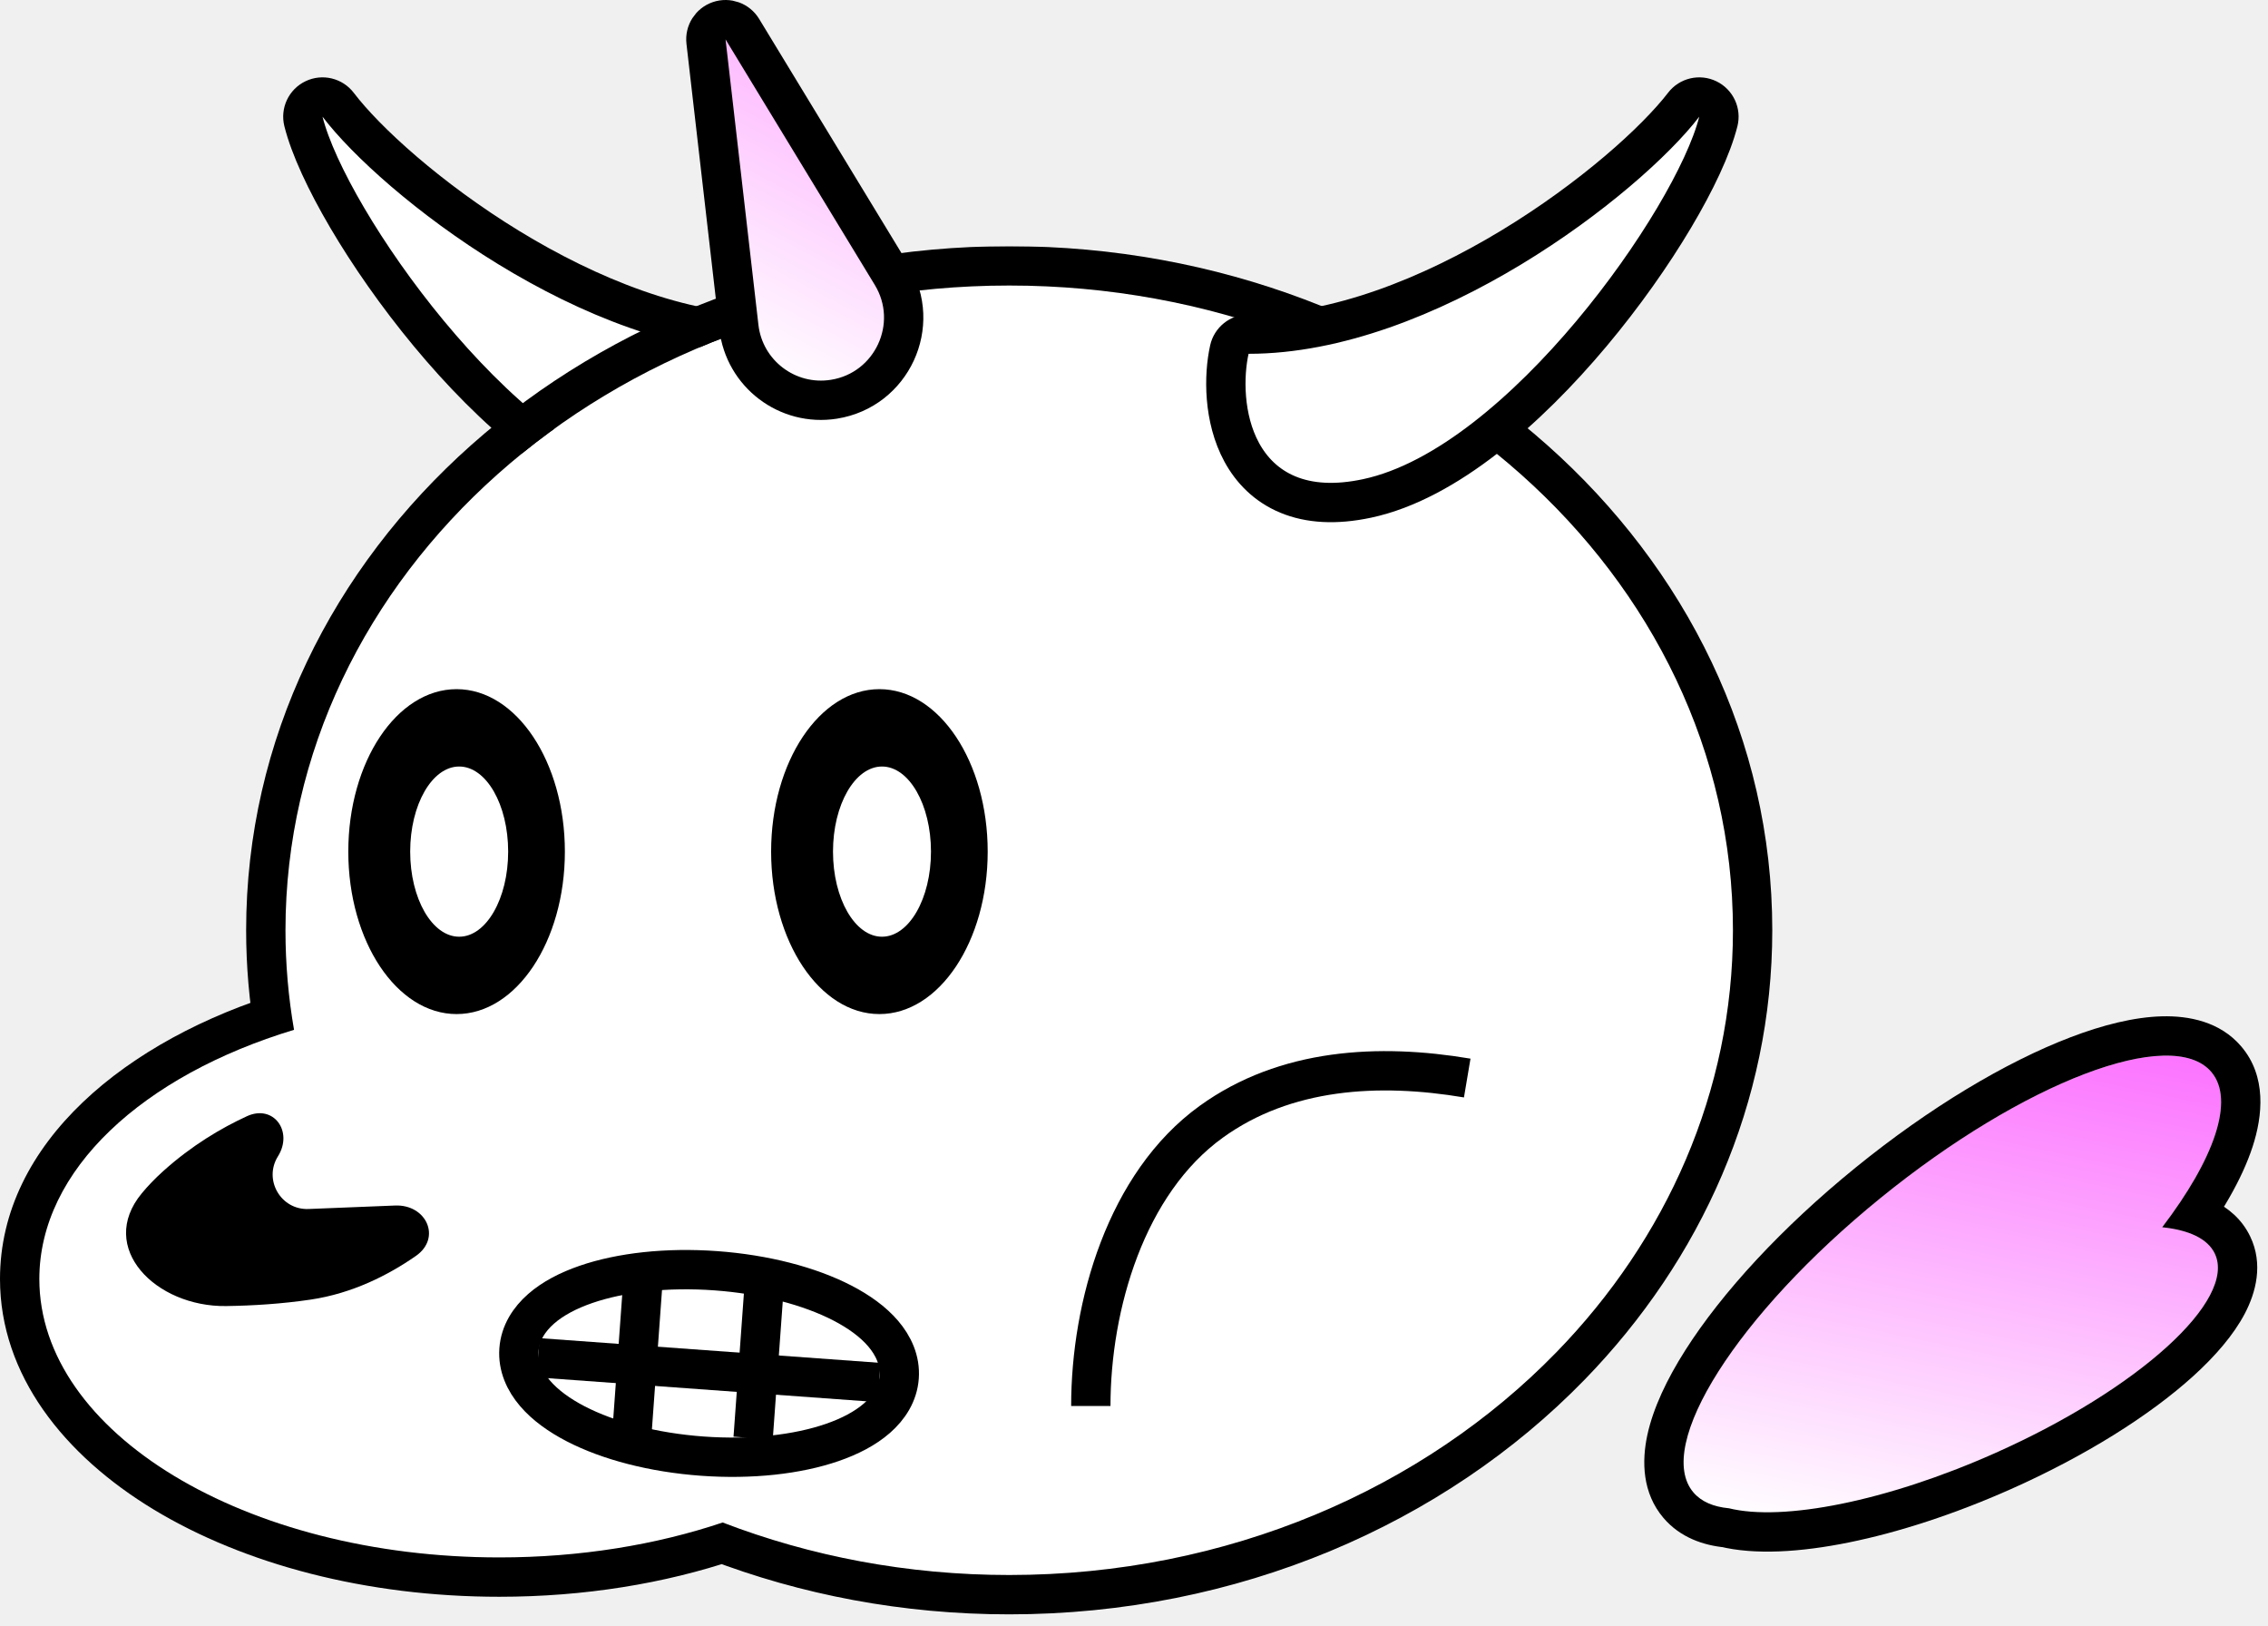
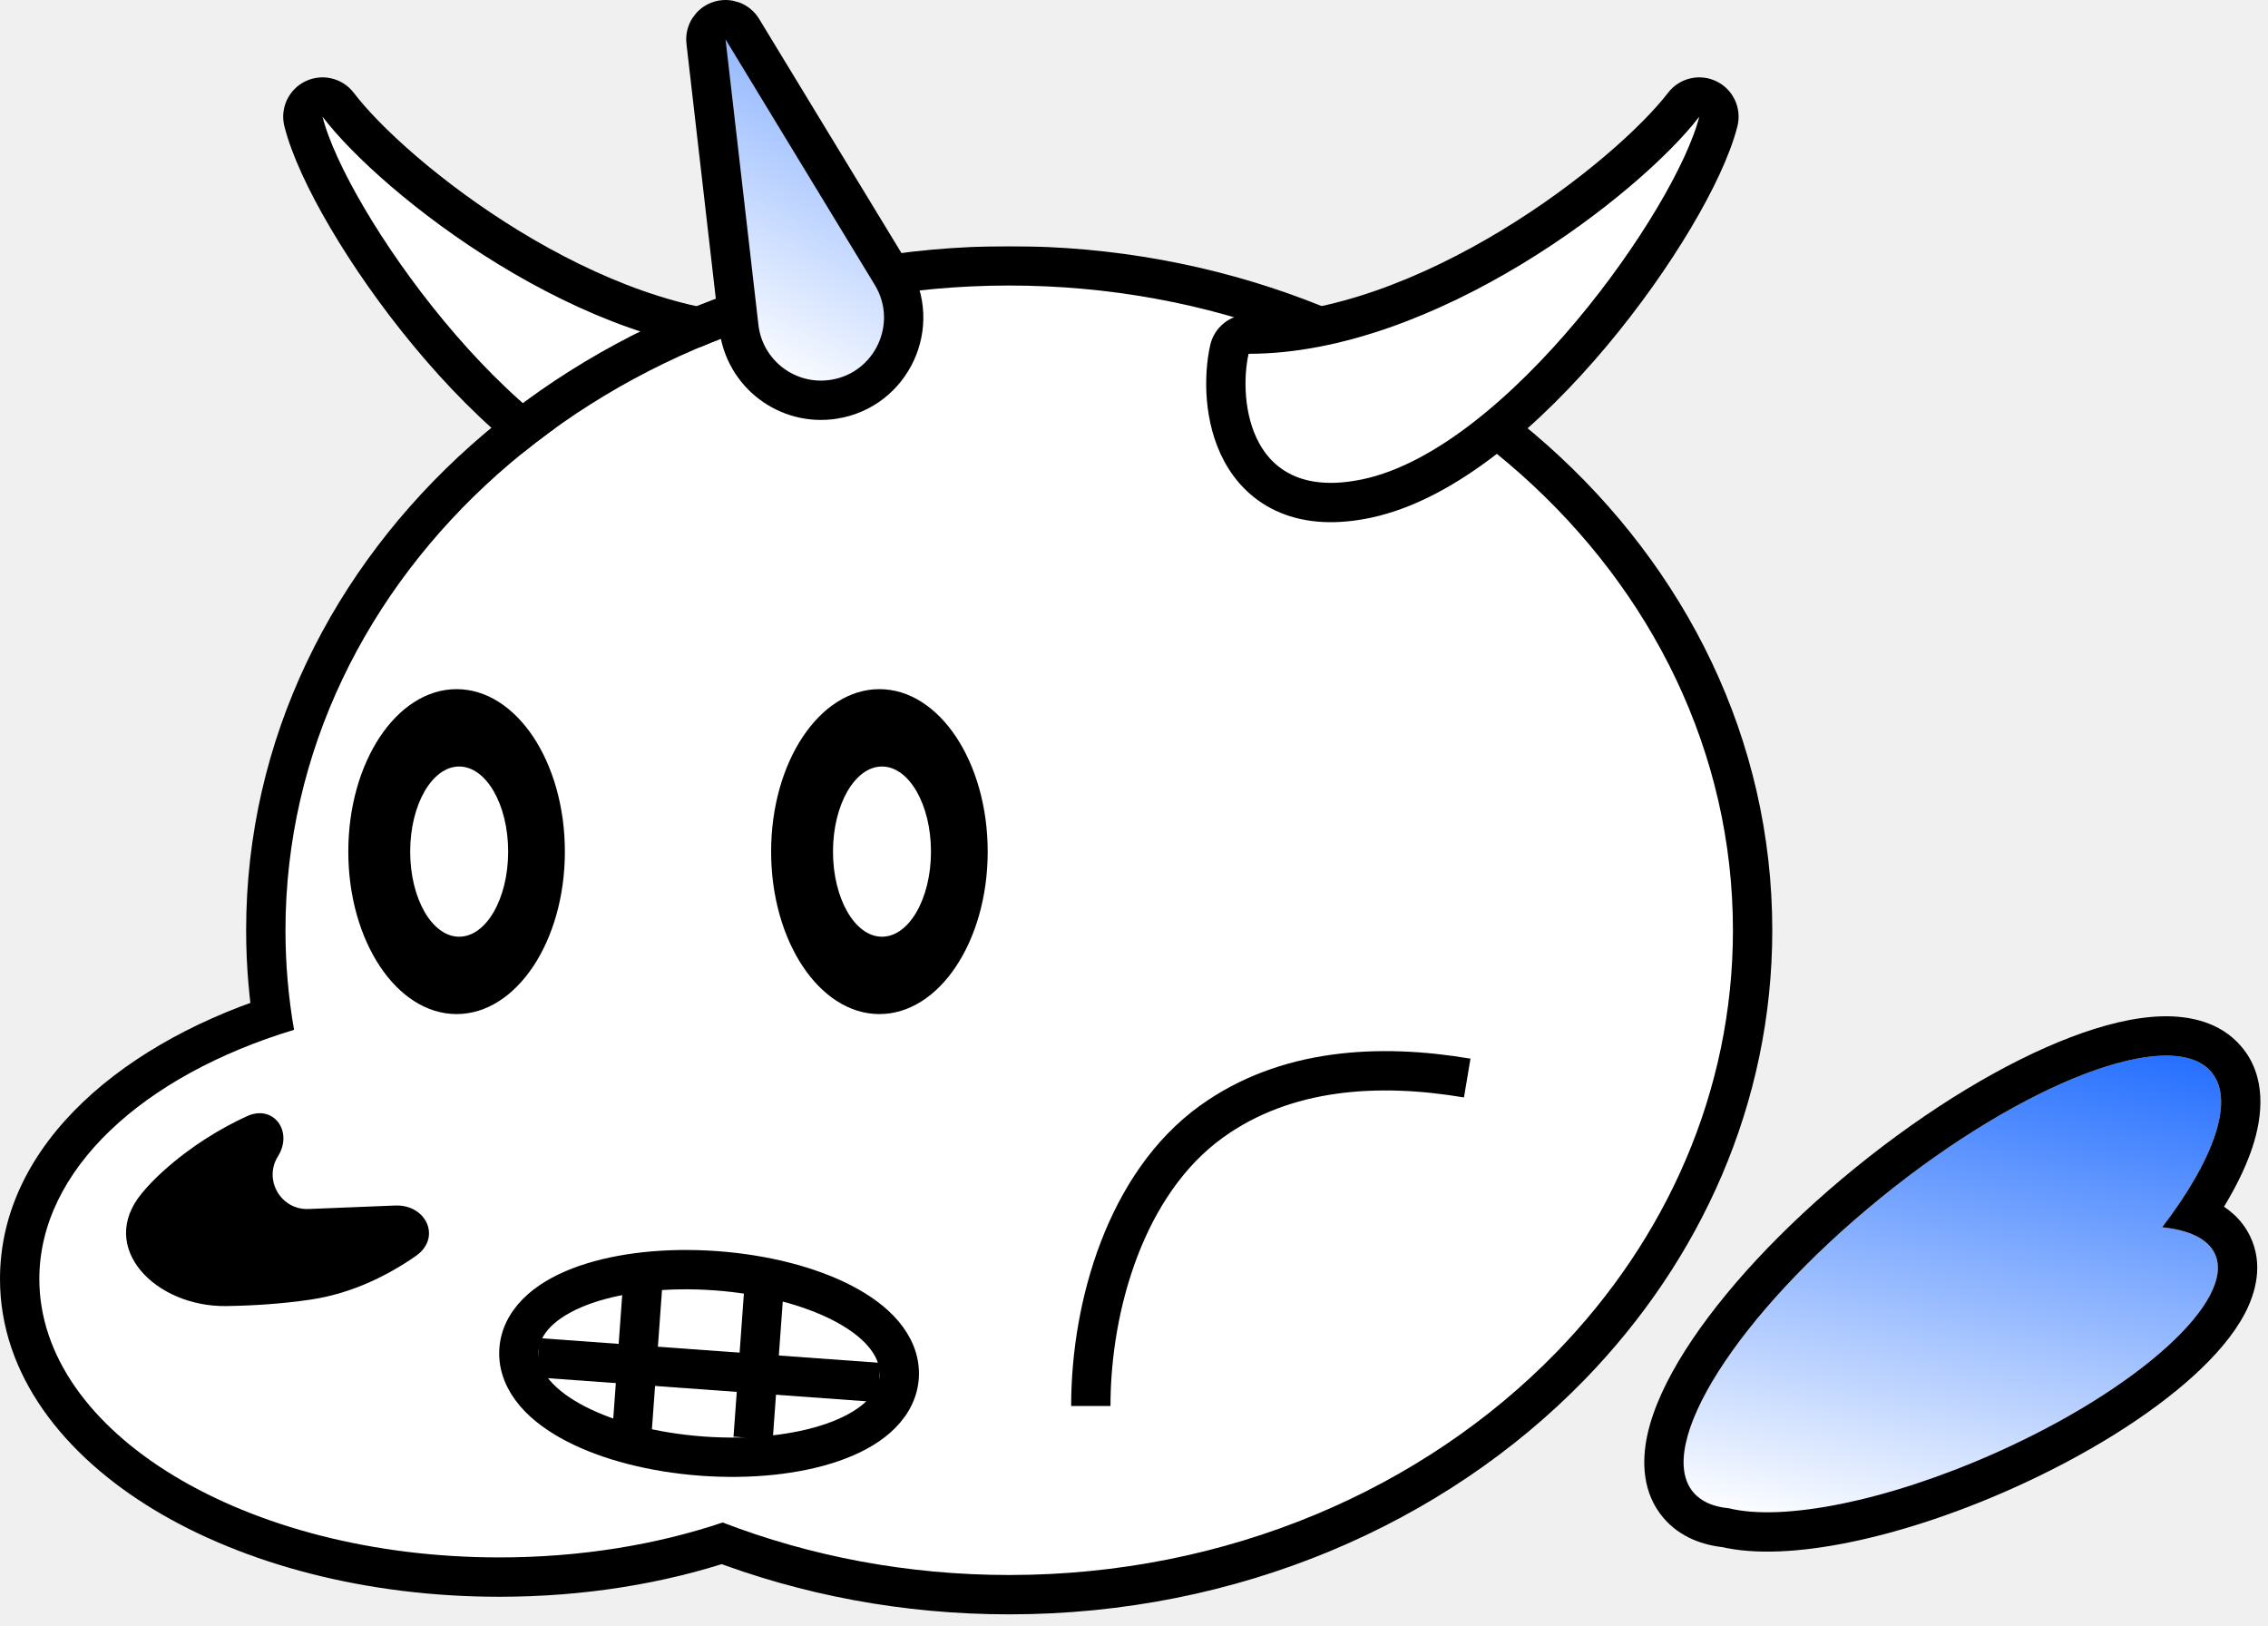
<svg xmlns="http://www.w3.org/2000/svg" width="173" height="124" viewBox="0 0 173 124" fill="none">
  <path d="M23.147 9.265C22.973 8.574 23.309 7.856 23.952 7.548C24.594 7.239 25.364 7.425 25.796 7.992C27.899 10.759 32.73 15.164 38.801 18.879C44.875 22.595 51.969 25.483 58.59 25.483C59.294 25.483 59.904 25.974 60.055 26.662C60.49 28.641 60.52 31.892 59.122 34.491C58.401 35.833 57.281 37.025 55.64 37.714C54.012 38.398 52.019 38.524 49.648 38.012C46.617 37.359 43.574 35.629 40.733 33.404C37.877 31.168 35.136 28.361 32.708 25.432C30.278 22.501 28.136 19.419 26.485 16.611C24.849 13.829 23.639 11.226 23.147 9.265Z" fill="white" stroke="black" stroke-width="3" stroke-linejoin="round" />
  <mask id="path-2-outside-1_11760_192385" maskUnits="userSpaceOnUse" x="0" y="18.775" width="136" height="105" fill="black">
    <rect fill="white" y="18.775" width="136" height="105" />
    <path fill-rule="evenodd" clip-rule="evenodd" d="M118.719 103.131C127.11 94.507 132.187 83.254 132.187 70.946C132.187 43.79 107.471 21.775 76.981 21.775C46.491 21.775 21.775 43.79 21.775 70.946C21.775 73.528 21.998 76.063 22.428 78.538C10.91 82.02 3 89.223 3 97.544C3 109.27 18.711 118.777 38.091 118.777C44.271 118.777 50.078 117.81 55.122 116.113C61.825 118.69 69.216 120.118 76.981 120.118C93.652 120.118 108.597 113.536 118.719 103.131Z" />
  </mask>
  <path fill-rule="evenodd" clip-rule="evenodd" d="M118.719 103.131C127.11 94.507 132.187 83.254 132.187 70.946C132.187 43.79 107.471 21.775 76.981 21.775C46.491 21.775 21.775 43.79 21.775 70.946C21.775 73.528 21.998 76.063 22.428 78.538C10.91 82.02 3 89.223 3 97.544C3 109.27 18.711 118.777 38.091 118.777C44.271 118.777 50.078 117.81 55.122 116.113C61.825 118.69 69.216 120.118 76.981 120.118C93.652 120.118 108.597 113.536 118.719 103.131Z" fill="white" />
  <path d="M118.719 103.131L120.87 105.223L118.719 103.131ZM22.428 78.538L23.297 81.409L25.839 80.641L25.384 78.023L22.428 78.538ZM55.122 116.113L56.198 113.313L55.189 112.925L54.165 113.27L55.122 116.113ZM129.187 70.946C129.187 82.398 124.469 92.919 116.569 101.039L120.87 105.223C129.751 96.094 135.187 84.111 135.187 70.946H129.187ZM76.981 24.775C106.15 24.775 129.187 45.764 129.187 70.946H135.187C135.187 41.816 108.791 18.775 76.981 18.775V24.775ZM24.775 70.946C24.775 45.764 47.812 24.775 76.981 24.775V18.775C45.17 18.775 18.775 41.816 18.775 70.946H24.775ZM25.384 78.023C24.983 75.718 24.775 73.355 24.775 70.946H18.775C18.775 73.701 19.013 76.409 19.473 79.052L25.384 78.023ZM6 97.544C6 91.283 12.157 84.777 23.297 81.409L21.56 75.666C9.663 79.263 0 87.162 0 97.544H6ZM38.091 115.777C28.855 115.777 20.639 113.506 14.831 109.991C8.967 106.443 6 101.952 6 97.544H0C0 104.862 4.888 110.988 11.725 115.124C18.617 119.295 27.946 121.777 38.091 121.777V115.777ZM54.165 113.27C49.447 114.857 43.965 115.777 38.091 115.777V121.777C44.577 121.777 50.709 120.763 56.078 118.956L54.165 113.27ZM76.981 117.118C69.584 117.118 62.559 115.758 56.198 113.313L54.045 118.913C61.091 121.622 68.847 123.118 76.981 123.118V117.118ZM116.569 101.039C107.028 110.847 92.866 117.118 76.981 117.118V123.118C94.438 123.118 110.166 116.226 120.87 105.223L116.569 101.039Z" fill="black" mask="url(#path-2-outside-1_11760_192385)" />
  <path d="M131.072 9.269C131.247 8.579 130.914 7.861 130.273 7.551C129.633 7.24 128.863 7.421 128.429 7.986C126.301 10.753 121.413 15.159 115.271 18.875C109.126 22.592 101.945 25.483 95.239 25.483C94.536 25.483 93.927 25.972 93.775 26.658C93.334 28.64 93.303 31.896 94.719 34.497C95.45 35.84 96.582 37.03 98.235 37.716C99.874 38.397 101.883 38.523 104.277 38.013C107.336 37.361 110.411 35.634 113.284 33.409C116.172 31.174 118.943 28.368 121.4 25.439C123.858 22.508 126.024 19.425 127.694 16.618C129.349 13.836 130.573 11.232 131.072 9.269Z" fill="white" stroke="black" stroke-width="3" stroke-linejoin="round" />
  <path d="M30.135 91.939L23.534 92.204C21.424 92.289 20.082 89.977 21.202 88.187C22.389 86.291 20.867 84.194 18.835 85.128C16.884 86.025 14.625 87.357 12.45 89.315C11.814 89.887 11.272 90.455 10.811 91.013C7.385 95.161 11.874 99.682 17.253 99.606C19.277 99.577 21.488 99.441 23.694 99.114C26.891 98.64 29.628 97.241 31.724 95.783C33.694 94.412 32.534 91.843 30.135 91.939Z" fill="black" />
  <path d="M53.575 111.052C57.319 111.323 60.826 110.927 63.487 110.008C64.814 109.55 66.002 108.937 66.901 108.149C67.807 107.355 68.496 106.309 68.588 105.034C68.681 103.759 68.15 102.625 67.368 101.708C66.593 100.799 65.505 100.021 64.258 99.376C61.758 98.083 58.344 97.185 54.6 96.913C50.856 96.642 47.349 97.038 44.688 97.957C43.361 98.415 42.173 99.028 41.274 99.816C40.368 100.61 39.679 101.655 39.587 102.931C39.495 104.206 40.025 105.34 40.807 106.256C41.583 107.166 42.67 107.943 43.917 108.589C46.417 109.882 49.831 110.78 53.575 111.052Z" fill="white" stroke="black" stroke-width="3" />
  <line x1="41.046" y1="103.549" x2="67.055" y2="105.436" stroke="black" stroke-width="3" />
  <line x1="58.386" y1="96.747" x2="57.448" y2="109.677" stroke="black" stroke-width="3" />
  <line x1="49.02" y1="98.013" x2="48.083" y2="110.942" stroke="black" stroke-width="3" />
  <path d="M56.624 2.221C56.258 1.619 55.523 1.353 54.856 1.581C54.19 1.81 53.772 2.472 53.853 3.172L56.361 24.944C56.772 28.508 60.069 31.01 63.611 30.448C68.037 29.745 70.337 24.778 68.009 20.949L56.624 2.221Z" fill="url(#paint0_linear_11760_192385)" stroke="black" stroke-width="3" stroke-linejoin="round" />
  <mask id="path-11-outside-2_11760_192385" maskUnits="userSpaceOnUse" x="123.683" y="69.617" width="53.867" height="58.18" fill="black">
    <rect fill="white" x="123.683" y="69.617" width="53.867" height="58.18" />
    <path fill-rule="evenodd" clip-rule="evenodd" d="M131.882 115.029C130.699 114.918 129.774 114.525 129.174 113.822C126.146 110.28 132.533 100.228 143.44 91.37C154.347 82.512 165.643 78.203 168.671 81.746C170.5 83.886 168.893 88.402 164.929 93.596C166.972 93.808 168.395 94.466 168.939 95.599C170.636 99.135 163.123 105.955 152.159 110.83C143.864 114.519 135.969 116.039 131.882 115.029Z" />
  </mask>
  <path fill-rule="evenodd" clip-rule="evenodd" d="M131.882 115.029C130.699 114.918 129.774 114.525 129.174 113.822C126.146 110.28 132.533 100.228 143.44 91.37C154.347 82.512 165.643 78.203 168.671 81.746C170.5 83.886 168.893 88.402 164.929 93.596C166.972 93.808 168.395 94.466 168.939 95.599C170.636 99.135 163.123 105.955 152.159 110.83C143.864 114.519 135.969 116.039 131.882 115.029Z" fill="url(#paint1_linear_11760_192385)" />
  <path d="M131.882 115.029L132.602 112.117C132.457 112.081 132.31 112.056 132.162 112.042L131.882 115.029ZM129.174 113.822L131.454 111.873L131.454 111.873L129.174 113.822ZM143.44 91.37L141.548 89.041L143.44 91.37ZM168.671 81.746L170.951 79.796L170.951 79.796L168.671 81.746ZM164.929 93.596L162.544 91.776C161.885 92.638 161.744 93.79 162.175 94.786C162.605 95.782 163.54 96.468 164.62 96.58L164.929 93.596ZM168.939 95.599L166.234 96.897L166.234 96.897L168.939 95.599ZM152.159 110.83L150.94 108.089L150.94 108.089L152.159 110.83ZM132.162 112.042C131.461 111.976 131.384 111.79 131.454 111.873L126.893 115.772C128.165 117.259 129.938 117.86 131.602 118.016L132.162 112.042ZM131.454 111.873C131.565 112.002 131.276 111.839 131.523 110.703C131.763 109.602 132.422 108.074 133.613 106.198C135.978 102.477 140.056 97.982 145.331 93.699L141.548 89.041C135.916 93.615 131.348 98.576 128.549 102.981C127.159 105.168 126.107 107.371 125.66 109.428C125.221 111.449 125.269 113.871 126.893 115.772L131.454 111.873ZM145.331 93.699C150.604 89.416 155.882 86.312 160.079 84.711C162.193 83.905 163.876 83.54 165.065 83.508C166.308 83.475 166.481 83.8 166.391 83.695L170.951 79.796C169.347 77.92 166.973 77.455 164.905 77.51C162.783 77.567 160.393 78.169 157.941 79.105C153.006 80.987 147.182 84.466 141.548 89.041L145.331 93.699ZM166.391 83.695C166.261 83.543 166.689 83.856 166.121 85.594C165.597 87.195 164.42 89.319 162.544 91.776L167.313 95.416C169.402 92.68 171.01 89.948 171.824 87.458C172.593 85.104 172.911 82.088 170.951 79.796L166.391 83.695ZM164.62 96.58C165.423 96.663 165.915 96.818 166.176 96.946C166.417 97.064 166.325 97.087 166.234 96.897L171.643 94.301C170.381 91.67 167.501 90.846 165.237 90.612L164.62 96.58ZM166.234 96.897C166.071 96.557 166.348 96.573 165.919 97.39C165.509 98.171 164.664 99.235 163.281 100.491C160.54 102.978 156.215 105.743 150.94 108.089L153.378 113.572C159.067 111.042 163.98 107.959 167.313 104.934C168.966 103.433 170.367 101.824 171.231 100.18C172.075 98.572 172.655 96.408 171.643 94.301L166.234 96.897ZM150.94 108.089C146.965 109.857 143.126 111.086 139.846 111.752C136.481 112.435 134.004 112.463 132.602 112.117L131.163 117.941C133.848 118.605 137.362 118.378 141.039 117.632C144.802 116.868 149.058 115.493 153.378 113.572L150.94 108.089Z" fill="black" mask="url(#path-11-outside-2_11760_192385)" />
  <ellipse cx="34.828" cy="64.948" rx="8.26" ry="12.39" fill="black" />
  <ellipse cx="35.025" cy="64.948" rx="3.737" ry="6.49" fill="white" />
  <ellipse cx="67.08" cy="64.948" rx="8.26" ry="12.39" fill="black" />
  <ellipse cx="67.277" cy="64.948" rx="3.737" ry="6.49" fill="white" />
  <path d="M83.206 107.23C83.206 99.556 85.897 90.239 92.392 85.551C98.044 81.471 105.168 81.079 111.918 82.216" stroke="black" stroke-width="3" />
  <defs>
    <linearGradient id="paint0_linear_11760_192385" x1="66.381" y1="-17.98" x2="45.227" y2="22.189" gradientUnits="userSpaceOnUse">
-       <stop stop-color="#FC72FF" />
+       <stop stop-color="#236EFF" />
      <stop offset="1" stop-color="white" />
    </linearGradient>
    <linearGradient id="paint1_linear_11760_192385" x1="154.648" y1="77.543" x2="145.993" y2="118.7" gradientUnits="userSpaceOnUse">
-       <stop stop-color="#FC72FF" />
+       <stop stop-color="#236EFF" />
      <stop offset="1" stop-color="white" />
    </linearGradient>
  </defs>
</svg>
